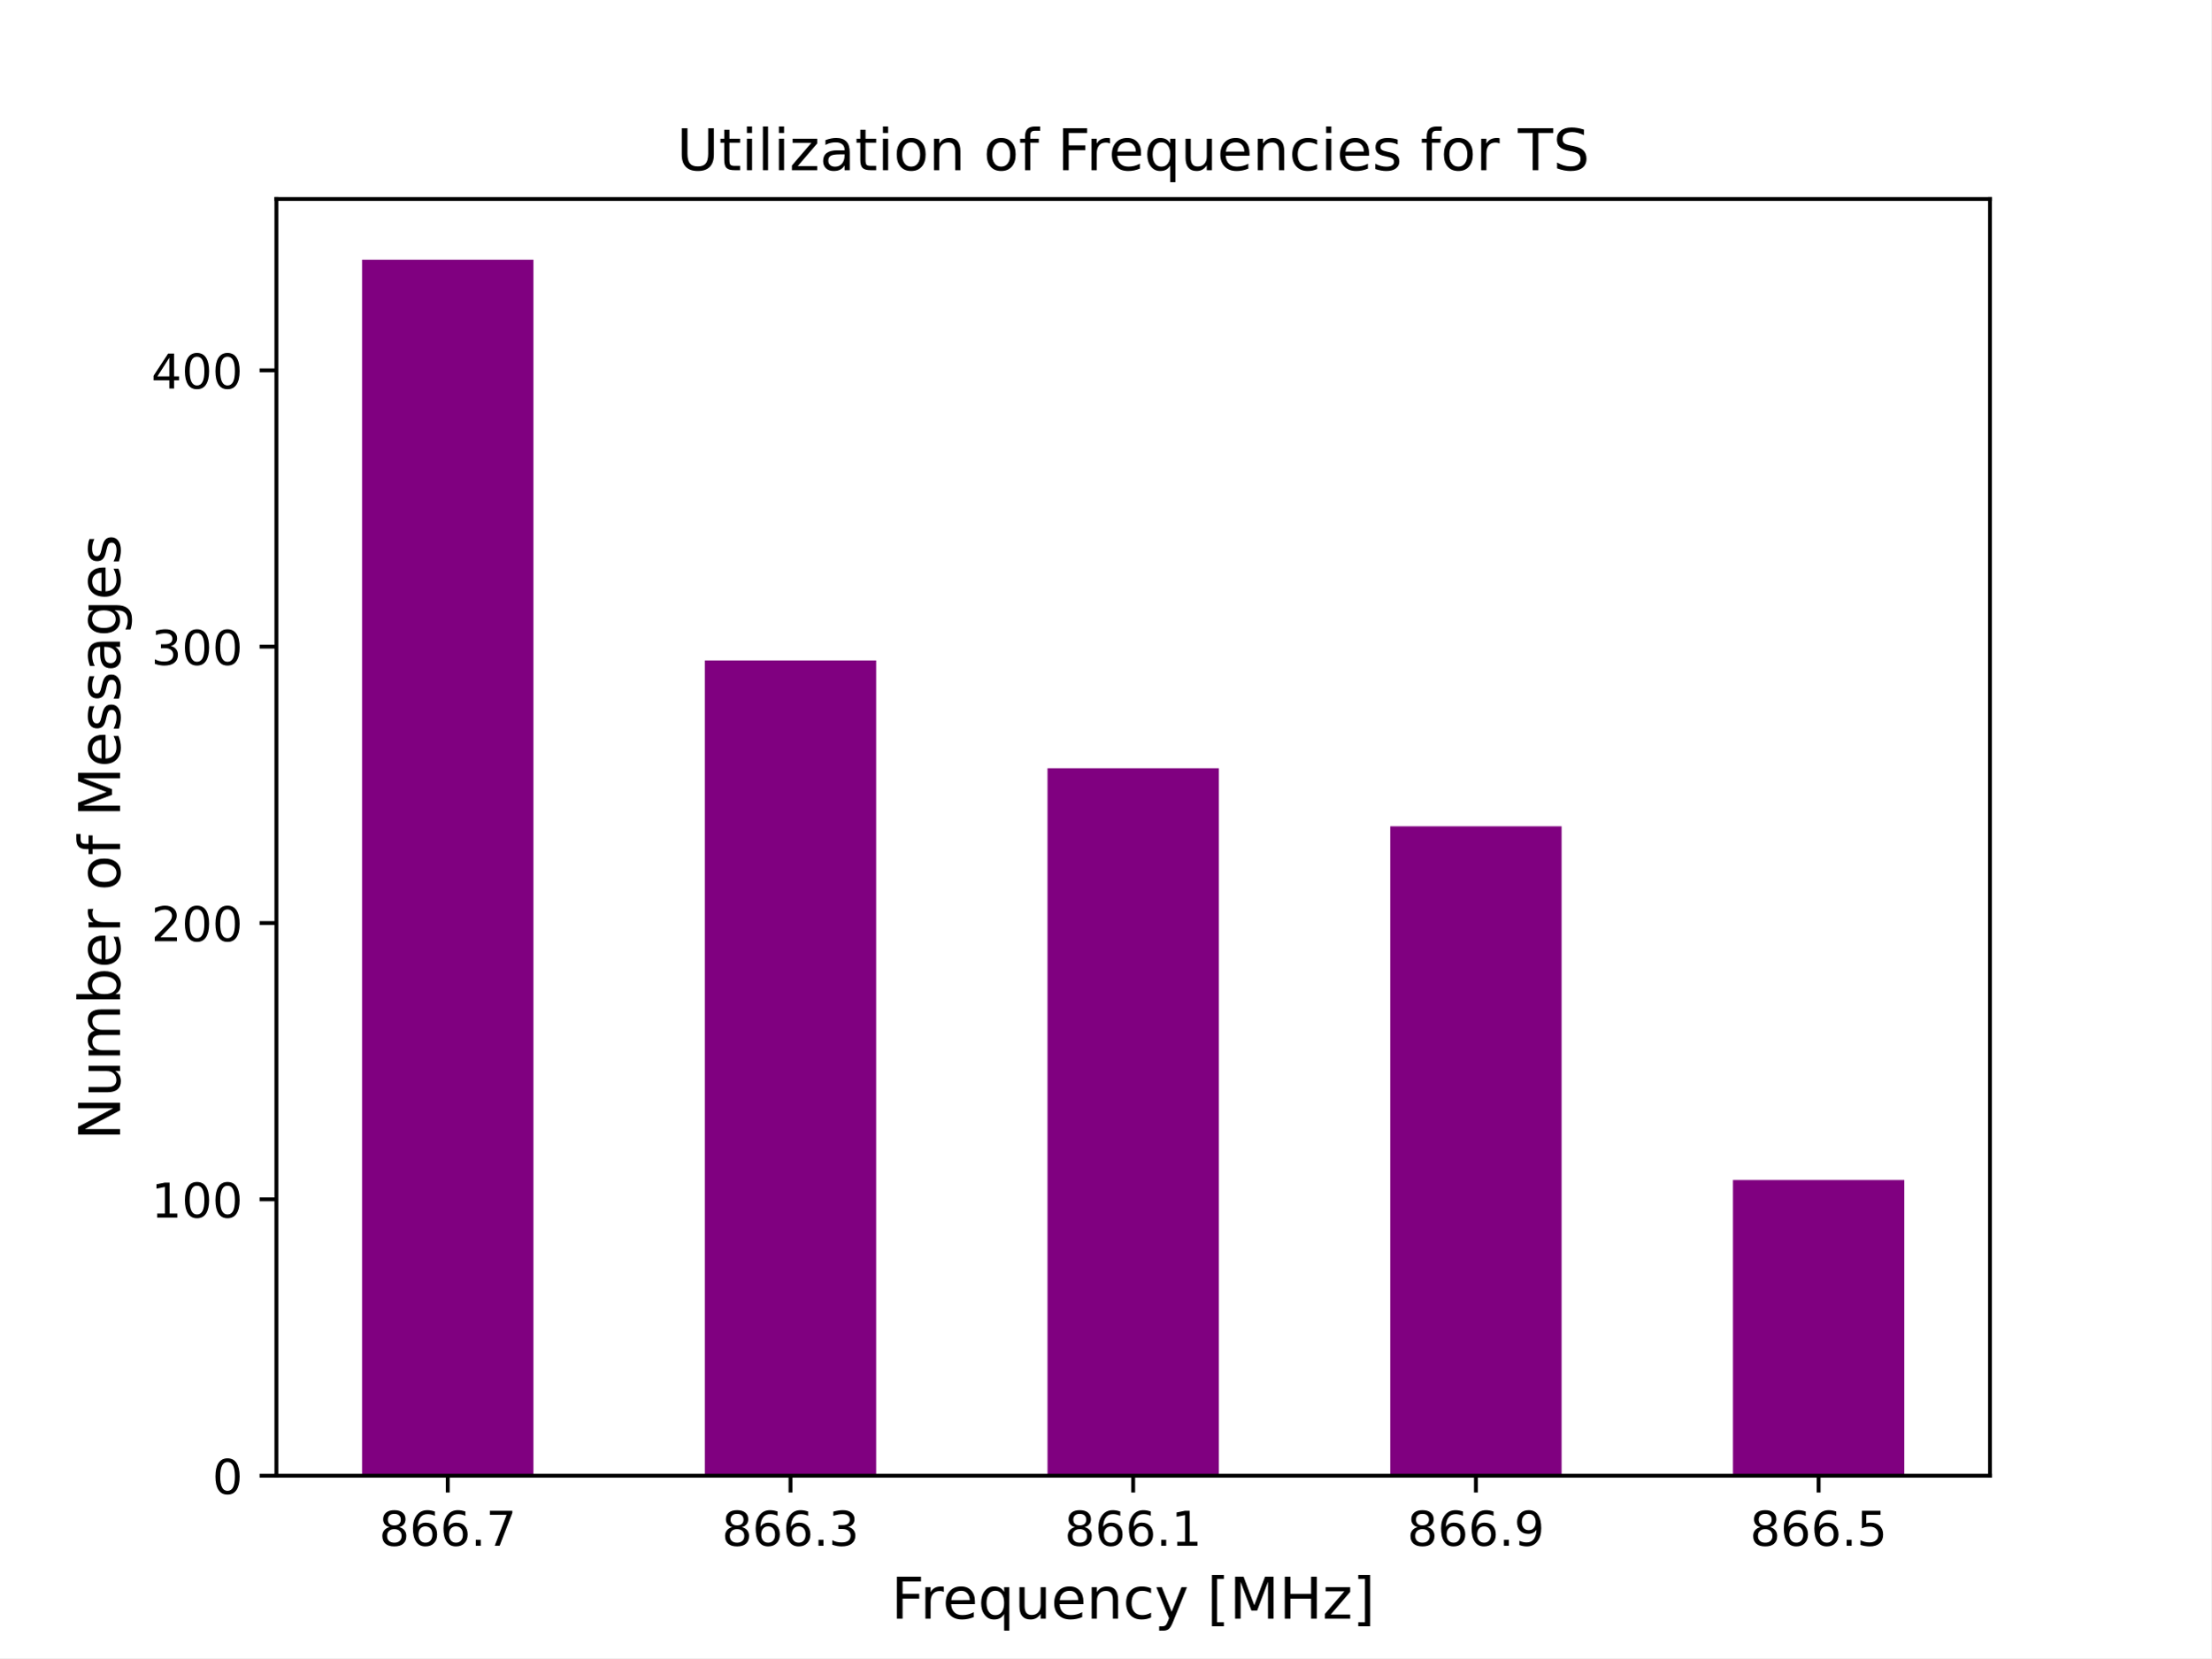
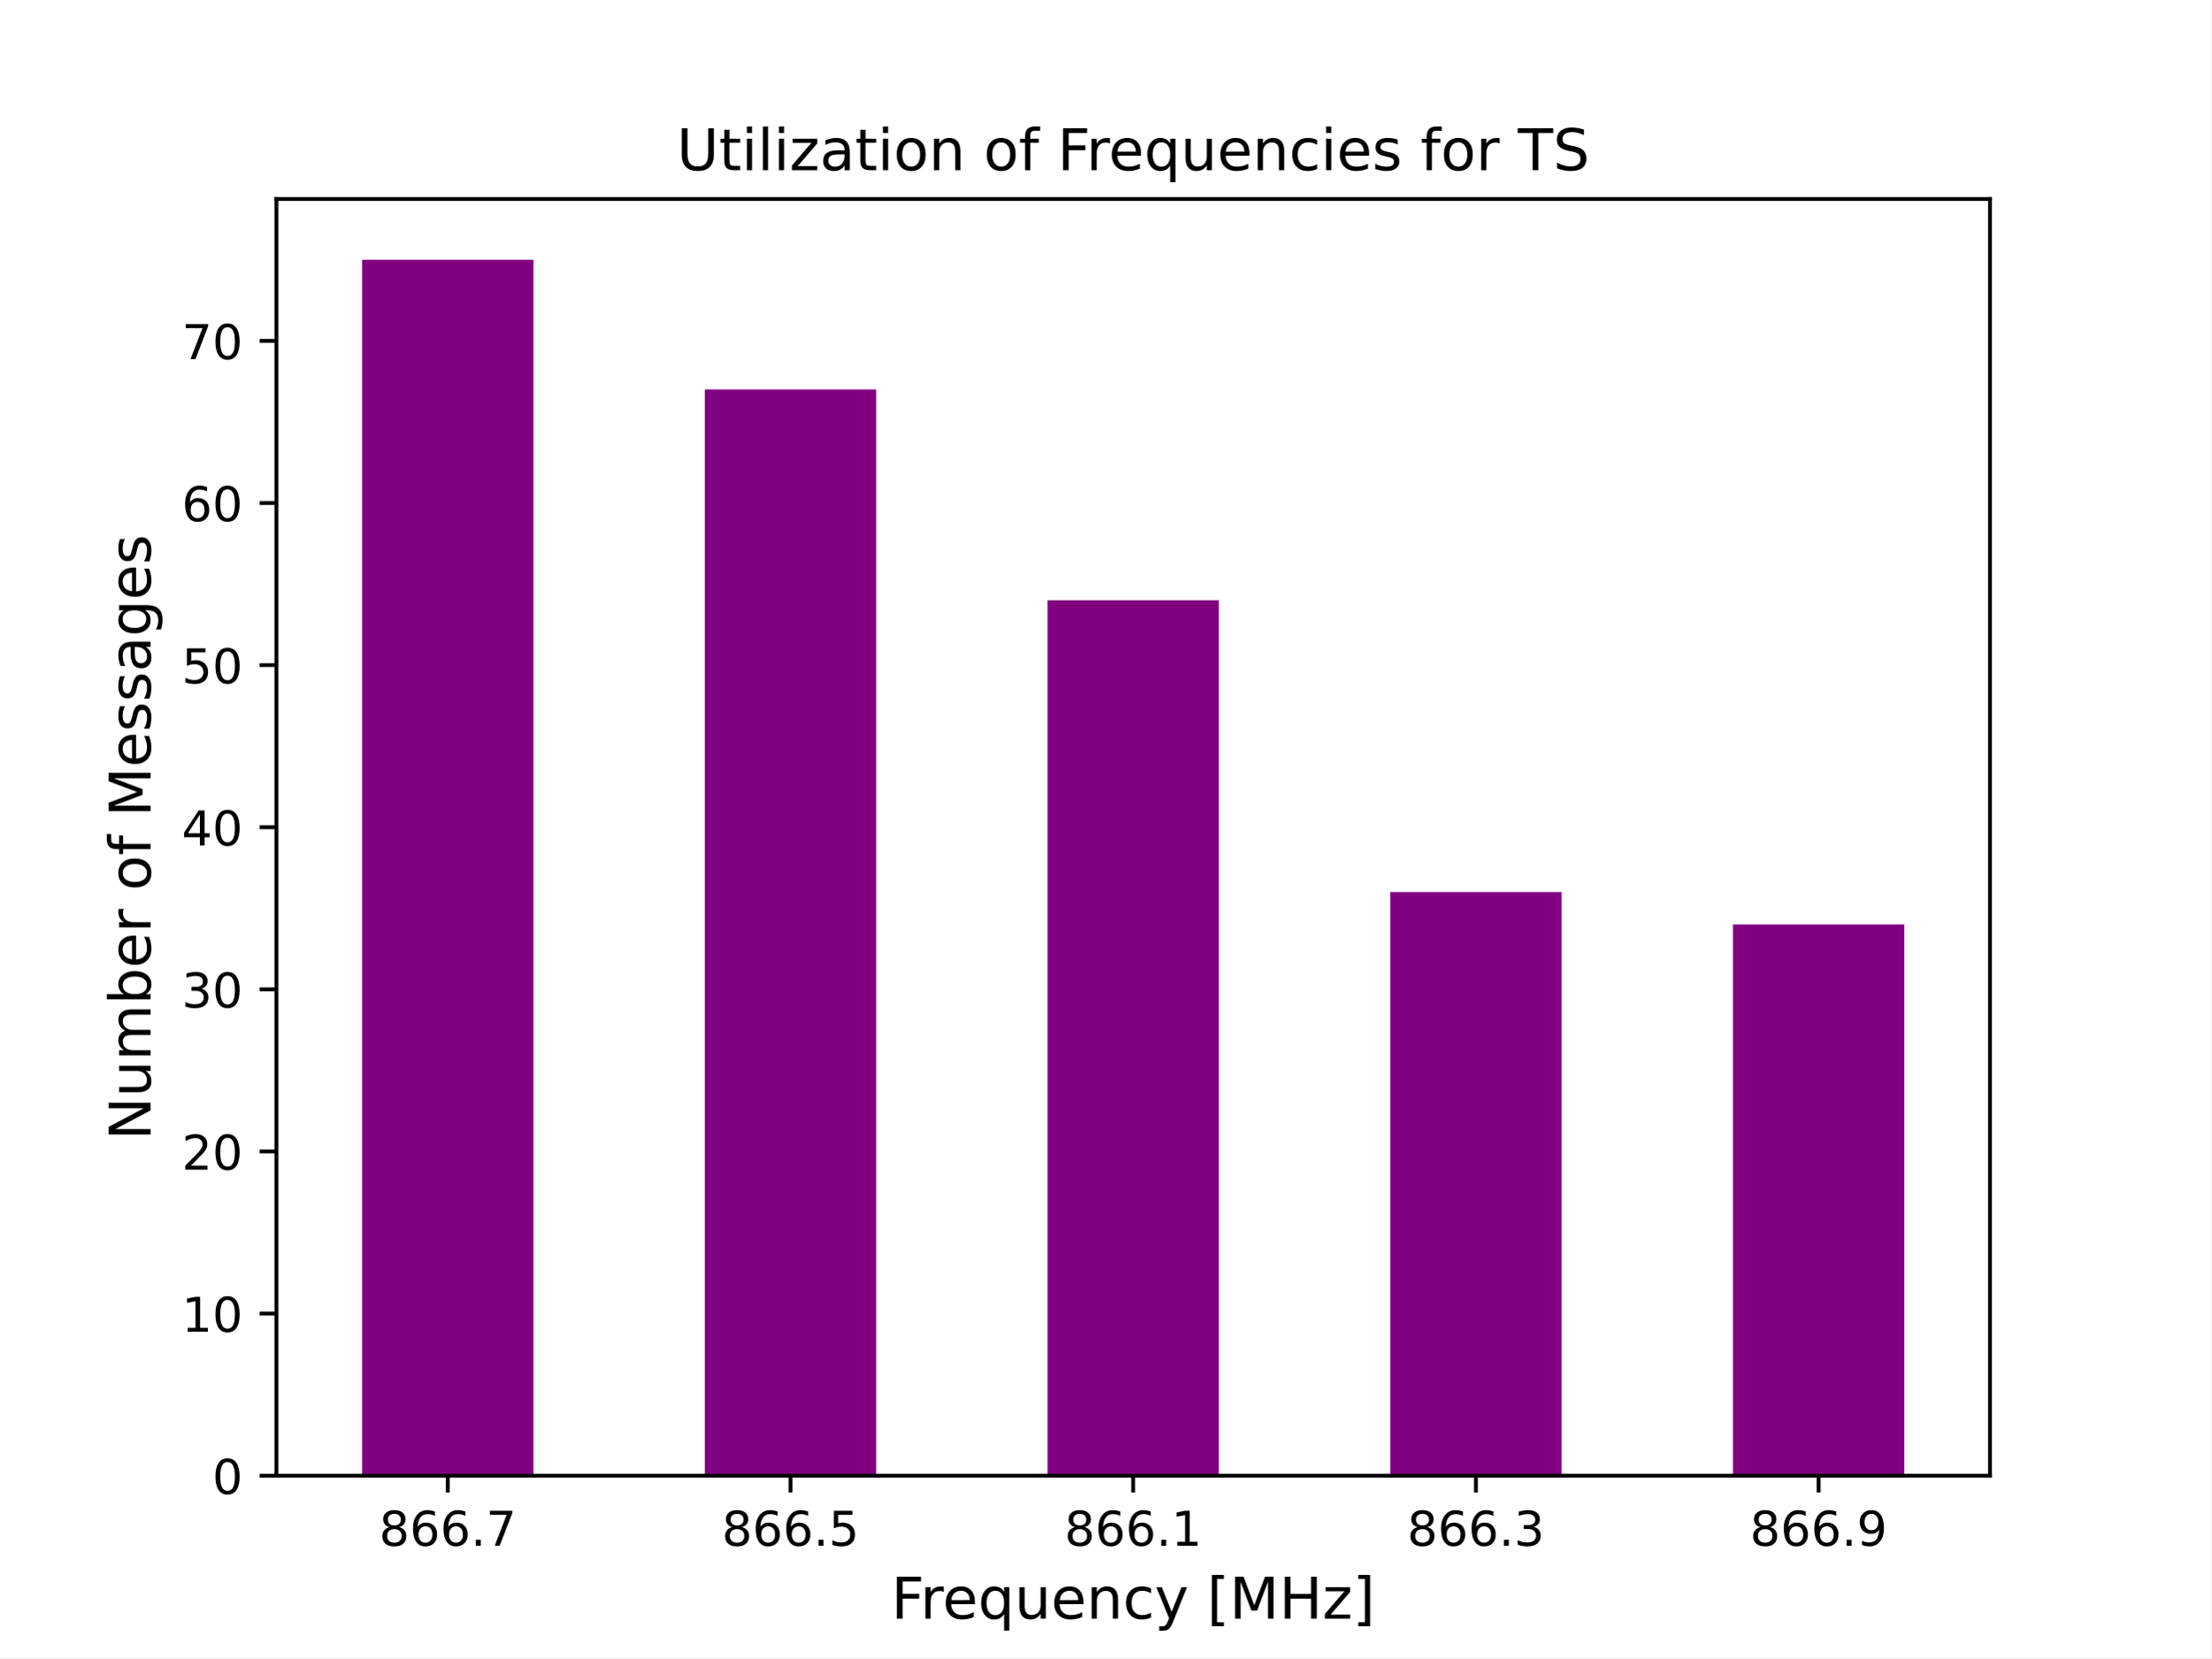
<svg xmlns="http://www.w3.org/2000/svg" xmlns:xlink="http://www.w3.org/1999/xlink" width="460.8pt" height="345.6pt" viewBox="0 0 460.8 345.6" version="1.1">
  <defs>
    <style type="text/css">*{stroke-linejoin: round; stroke-linecap: butt}</style>
  </defs>
  <g id="figure_1">
    <g id="patch_1">
      <path d="M 0 345.6  L 460.8 345.6  L 460.8 0  L 0 0  z " style="fill: #ffffff" />
    </g>
    <g id="axes_1">
      <g id="patch_2">
        <path d="M 57.6 307.584  L 414.72 307.584  L 414.72 41.472  L 57.6 41.472  z " style="fill: #ffffff" />
      </g>
      <g id="patch_3">
-         <path d="M 75.456 307.584  L 111.168 307.584  L 111.168 54.144  L 75.456 54.144  z " clip-path="url(#p84934d73c8)" style="fill: #800080" />
+         <path d="M 75.456 307.584  L 111.168 307.584  L 111.168 54.144  L 75.456 54.144  z " clip-path="url(#p4cea1a4404)" style="fill: #800080" />
      </g>
      <g id="patch_4">
-         <path d="M 146.88 307.584  L 182.592 307.584  L 182.592 137.664  L 146.88 137.664  z " clip-path="url(#p84934d73c8)" style="fill: #800080" />
+         <path d="M 146.88 307.584  L 182.592 307.584  L 182.592 81.178  L 146.88 81.178  z " clip-path="url(#p4cea1a4404)" style="fill: #800080" />
      </g>
      <g id="patch_5">
-         <path d="M 218.304 307.584  L 254.016 307.584  L 254.016 160.128  L 218.304 160.128  z " clip-path="url(#p84934d73c8)" style="fill: #800080" />
+         <path d="M 218.304 307.584  L 254.016 307.584  L 254.016 125.107  L 218.304 125.107  z " clip-path="url(#p4cea1a4404)" style="fill: #800080" />
      </g>
      <g id="patch_6">
-         <path d="M 289.728 307.584  L 325.44 307.584  L 325.44 172.224  L 289.728 172.224  z " clip-path="url(#p84934d73c8)" style="fill: #800080" />
+         <path d="M 289.728 307.584  L 325.44 307.584  L 325.44 185.933  L 289.728 185.933  z " clip-path="url(#p4cea1a4404)" style="fill: #800080" />
      </g>
      <g id="patch_7">
-         <path d="M 361.152 307.584  L 396.864 307.584  L 396.864 245.952  L 361.152 245.952  z " clip-path="url(#p84934d73c8)" style="fill: #800080" />
+         <path d="M 361.152 307.584  L 396.864 307.584  L 396.864 192.691  L 361.152 192.691  z " clip-path="url(#p4cea1a4404)" style="fill: #800080" />
      </g>
      <g id="matplotlib.axis_1">
        <g id="xtick_1">
          <g id="line2d_1">
            <defs>
-               <path id="mdbc3fd27de" d="M 0 0  L 0 3.5  " style="stroke: #000000; stroke-width: 0.8" />
+               <path id="mc71389f792" d="M 0 0  L 0 3.5  " style="stroke: #000000; stroke-width: 0.8" />
            </defs>
            <g>
-               <use xlink:href="#mdbc3fd27de" x="93.312" y="307.584" style="stroke: #000000; stroke-width: 0.8" />
+               <use xlink:href="#mc71389f792" x="93.312" y="307.584" style="stroke: #000000; stroke-width: 0.8" />
            </g>
          </g>
          <g id="text_1">
            <g transform="translate(78.99794 322.1824) scale(0.1 -0.1)">
              <defs>
                <path id="DejaVuSans-38" d="M 2034 2216  Q 1584 2216 1326 1975  Q 1069 1734 1069 1313  Q 1069 891 1326 650  Q 1584 409 2034 409  Q 2484 409 2743 651  Q 3003 894 3003 1313  Q 3003 1734 2745 1975  Q 2488 2216 2034 2216  z M 1403 2484  Q 997 2584 770 2862  Q 544 3141 544 3541  Q 544 4100 942 4425  Q 1341 4750 2034 4750  Q 2731 4750 3128 4425  Q 3525 4100 3525 3541  Q 3525 3141 3298 2862  Q 3072 2584 2669 2484  Q 3125 2378 3379 2068  Q 3634 1759 3634 1313  Q 3634 634 3220 271  Q 2806 -91 2034 -91  Q 1263 -91 848 271  Q 434 634 434 1313  Q 434 1759 690 2068  Q 947 2378 1403 2484  z M 1172 3481  Q 1172 3119 1398 2916  Q 1625 2713 2034 2713  Q 2441 2713 2670 2916  Q 2900 3119 2900 3481  Q 2900 3844 2670 4047  Q 2441 4250 2034 4250  Q 1625 4250 1398 4047  Q 1172 3844 1172 3481  z " transform="scale(0.015625)" />
                <path id="DejaVuSans-36" d="M 2113 2584  Q 1688 2584 1439 2293  Q 1191 2003 1191 1497  Q 1191 994 1439 701  Q 1688 409 2113 409  Q 2538 409 2786 701  Q 3034 994 3034 1497  Q 3034 2003 2786 2293  Q 2538 2584 2113 2584  z M 3366 4563  L 3366 3988  Q 3128 4100 2886 4159  Q 2644 4219 2406 4219  Q 1781 4219 1451 3797  Q 1122 3375 1075 2522  Q 1259 2794 1537 2939  Q 1816 3084 2150 3084  Q 2853 3084 3261 2657  Q 3669 2231 3669 1497  Q 3669 778 3244 343  Q 2819 -91 2113 -91  Q 1303 -91 875 529  Q 447 1150 447 2328  Q 447 3434 972 4092  Q 1497 4750 2381 4750  Q 2619 4750 2861 4703  Q 3103 4656 3366 4563  z " transform="scale(0.015625)" />
                <path id="DejaVuSans-2e" d="M 684 794  L 1344 794  L 1344 0  L 684 0  L 684 794  z " transform="scale(0.015625)" />
                <path id="DejaVuSans-37" d="M 525 4666  L 3525 4666  L 3525 4397  L 1831 0  L 1172 0  L 2766 4134  L 525 4134  L 525 4666  z " transform="scale(0.015625)" />
              </defs>
              <use xlink:href="#DejaVuSans-38" />
              <use xlink:href="#DejaVuSans-36" x="63.623" />
              <use xlink:href="#DejaVuSans-36" x="127.246" />
              <use xlink:href="#DejaVuSans-2e" x="190.869" />
              <use xlink:href="#DejaVuSans-37" x="222.656" />
            </g>
          </g>
        </g>
        <g id="xtick_2">
          <g id="line2d_2">
            <g>
-               <use xlink:href="#mdbc3fd27de" x="164.736" y="307.584" style="stroke: #000000; stroke-width: 0.8" />
+               <use xlink:href="#mc71389f792" x="164.736" y="307.584" style="stroke: #000000; stroke-width: 0.8" />
            </g>
          </g>
          <g id="text_2">
            <g transform="translate(150.4219 322.1824) scale(0.1 -0.1)">
              <defs>
-                 <path id="DejaVuSans-33" d="M 2597 2516  Q 3050 2419 3304 2112  Q 3559 1806 3559 1356  Q 3559 666 3084 287  Q 2609 -91 1734 -91  Q 1441 -91 1130 -33  Q 819 25 488 141  L 488 750  Q 750 597 1062 519  Q 1375 441 1716 441  Q 2309 441 2620 675  Q 2931 909 2931 1356  Q 2931 1769 2642 2001  Q 2353 2234 1838 2234  L 1294 2234  L 1294 2753  L 1863 2753  Q 2328 2753 2575 2939  Q 2822 3125 2822 3475  Q 2822 3834 2567 4026  Q 2313 4219 1838 4219  Q 1578 4219 1281 4162  Q 984 4106 628 3988  L 628 4550  Q 988 4650 1302 4700  Q 1616 4750 1894 4750  Q 2613 4750 3031 4423  Q 3450 4097 3450 3541  Q 3450 3153 3228 2886  Q 3006 2619 2597 2516  z " transform="scale(0.015625)" />
-               </defs>
-               <use xlink:href="#DejaVuSans-38" />
-               <use xlink:href="#DejaVuSans-36" x="63.623" />
-               <use xlink:href="#DejaVuSans-36" x="127.246" />
-               <use xlink:href="#DejaVuSans-2e" x="190.869" />
-               <use xlink:href="#DejaVuSans-33" x="222.656" />
+                 <path id="DejaVuSans-35" d="M 691 4666  L 3169 4666  L 3169 4134  L 1269 4134  L 1269 2991  Q 1406 3038 1543 3061  Q 1681 3084 1819 3084  Q 2600 3084 3056 2656  Q 3513 2228 3513 1497  Q 3513 744 3044 326  Q 2575 -91 1722 -91  Q 1428 -91 1123 -41  Q 819 9 494 109  L 494 744  Q 775 591 1075 516  Q 1375 441 1709 441  Q 2250 441 2565 725  Q 2881 1009 2881 1497  Q 2881 1984 2565 2268  Q 2250 2553 1709 2553  Q 1456 2553 1204 2497  Q 953 2441 691 2322  L 691 4666  z " transform="scale(0.015625)" />
+               </defs>
+               <use xlink:href="#DejaVuSans-38" />
+               <use xlink:href="#DejaVuSans-36" x="63.623" />
+               <use xlink:href="#DejaVuSans-36" x="127.246" />
+               <use xlink:href="#DejaVuSans-2e" x="190.869" />
+               <use xlink:href="#DejaVuSans-35" x="222.656" />
            </g>
          </g>
        </g>
        <g id="xtick_3">
          <g id="line2d_3">
            <g>
-               <use xlink:href="#mdbc3fd27de" x="236.16" y="307.584" style="stroke: #000000; stroke-width: 0.8" />
+               <use xlink:href="#mc71389f792" x="236.16" y="307.584" style="stroke: #000000; stroke-width: 0.8" />
            </g>
          </g>
          <g id="text_3">
            <g transform="translate(221.8459 322.1824) scale(0.1 -0.1)">
              <defs>
                <path id="DejaVuSans-31" d="M 794 531  L 1825 531  L 1825 4091  L 703 3866  L 703 4441  L 1819 4666  L 2450 4666  L 2450 531  L 3481 531  L 3481 0  L 794 0  L 794 531  z " transform="scale(0.015625)" />
              </defs>
              <use xlink:href="#DejaVuSans-38" />
              <use xlink:href="#DejaVuSans-36" x="63.623" />
              <use xlink:href="#DejaVuSans-36" x="127.246" />
              <use xlink:href="#DejaVuSans-2e" x="190.869" />
              <use xlink:href="#DejaVuSans-31" x="222.656" />
            </g>
          </g>
        </g>
        <g id="xtick_4">
          <g id="line2d_4">
            <g>
-               <use xlink:href="#mdbc3fd27de" x="307.584" y="307.584" style="stroke: #000000; stroke-width: 0.8" />
+               <use xlink:href="#mc71389f792" x="307.584" y="307.584" style="stroke: #000000; stroke-width: 0.8" />
            </g>
          </g>
          <g id="text_4">
            <g transform="translate(293.2699 322.1824) scale(0.1 -0.1)">
              <defs>
-                 <path id="DejaVuSans-39" d="M 703 97  L 703 672  Q 941 559 1184 500  Q 1428 441 1663 441  Q 2288 441 2617 861  Q 2947 1281 2994 2138  Q 2813 1869 2534 1725  Q 2256 1581 1919 1581  Q 1219 1581 811 2004  Q 403 2428 403 3163  Q 403 3881 828 4315  Q 1253 4750 1959 4750  Q 2769 4750 3195 4129  Q 3622 3509 3622 2328  Q 3622 1225 3098 567  Q 2575 -91 1691 -91  Q 1453 -91 1209 -44  Q 966 3 703 97  z M 1959 2075  Q 2384 2075 2632 2365  Q 2881 2656 2881 3163  Q 2881 3666 2632 3958  Q 2384 4250 1959 4250  Q 1534 4250 1286 3958  Q 1038 3666 1038 3163  Q 1038 2656 1286 2365  Q 1534 2075 1959 2075  z " transform="scale(0.015625)" />
-               </defs>
-               <use xlink:href="#DejaVuSans-38" />
-               <use xlink:href="#DejaVuSans-36" x="63.623" />
-               <use xlink:href="#DejaVuSans-36" x="127.246" />
-               <use xlink:href="#DejaVuSans-2e" x="190.869" />
-               <use xlink:href="#DejaVuSans-39" x="222.656" />
+                 <path id="DejaVuSans-33" d="M 2597 2516  Q 3050 2419 3304 2112  Q 3559 1806 3559 1356  Q 3559 666 3084 287  Q 2609 -91 1734 -91  Q 1441 -91 1130 -33  Q 819 25 488 141  L 488 750  Q 750 597 1062 519  Q 1375 441 1716 441  Q 2309 441 2620 675  Q 2931 909 2931 1356  Q 2931 1769 2642 2001  Q 2353 2234 1838 2234  L 1294 2234  L 1294 2753  L 1863 2753  Q 2328 2753 2575 2939  Q 2822 3125 2822 3475  Q 2822 3834 2567 4026  Q 2313 4219 1838 4219  Q 1578 4219 1281 4162  Q 984 4106 628 3988  L 628 4550  Q 988 4650 1302 4700  Q 1616 4750 1894 4750  Q 2613 4750 3031 4423  Q 3450 4097 3450 3541  Q 3450 3153 3228 2886  Q 3006 2619 2597 2516  z " transform="scale(0.015625)" />
+               </defs>
+               <use xlink:href="#DejaVuSans-38" />
+               <use xlink:href="#DejaVuSans-36" x="63.623" />
+               <use xlink:href="#DejaVuSans-36" x="127.246" />
+               <use xlink:href="#DejaVuSans-2e" x="190.869" />
+               <use xlink:href="#DejaVuSans-33" x="222.656" />
            </g>
          </g>
        </g>
        <g id="xtick_5">
          <g id="line2d_5">
            <g>
-               <use xlink:href="#mdbc3fd27de" x="379.008" y="307.584" style="stroke: #000000; stroke-width: 0.8" />
+               <use xlink:href="#mc71389f792" x="379.008" y="307.584" style="stroke: #000000; stroke-width: 0.8" />
            </g>
          </g>
          <g id="text_5">
            <g transform="translate(364.6939 322.1824) scale(0.1 -0.1)">
              <defs>
-                 <path id="DejaVuSans-35" d="M 691 4666  L 3169 4666  L 3169 4134  L 1269 4134  L 1269 2991  Q 1406 3038 1543 3061  Q 1681 3084 1819 3084  Q 2600 3084 3056 2656  Q 3513 2228 3513 1497  Q 3513 744 3044 326  Q 2575 -91 1722 -91  Q 1428 -91 1123 -41  Q 819 9 494 109  L 494 744  Q 775 591 1075 516  Q 1375 441 1709 441  Q 2250 441 2565 725  Q 2881 1009 2881 1497  Q 2881 1984 2565 2268  Q 2250 2553 1709 2553  Q 1456 2553 1204 2497  Q 953 2441 691 2322  L 691 4666  z " transform="scale(0.015625)" />
-               </defs>
-               <use xlink:href="#DejaVuSans-38" />
-               <use xlink:href="#DejaVuSans-36" x="63.623" />
-               <use xlink:href="#DejaVuSans-36" x="127.246" />
-               <use xlink:href="#DejaVuSans-2e" x="190.869" />
-               <use xlink:href="#DejaVuSans-35" x="222.656" />
+                 <path id="DejaVuSans-39" d="M 703 97  L 703 672  Q 941 559 1184 500  Q 1428 441 1663 441  Q 2288 441 2617 861  Q 2947 1281 2994 2138  Q 2813 1869 2534 1725  Q 2256 1581 1919 1581  Q 1219 1581 811 2004  Q 403 2428 403 3163  Q 403 3881 828 4315  Q 1253 4750 1959 4750  Q 2769 4750 3195 4129  Q 3622 3509 3622 2328  Q 3622 1225 3098 567  Q 2575 -91 1691 -91  Q 1453 -91 1209 -44  Q 966 3 703 97  z M 1959 2075  Q 2384 2075 2632 2365  Q 2881 2656 2881 3163  Q 2881 3666 2632 3958  Q 2384 4250 1959 4250  Q 1534 4250 1286 3958  Q 1038 3666 1038 3163  Q 1038 2656 1286 2365  Q 1534 2075 1959 2075  z " transform="scale(0.015625)" />
+               </defs>
+               <use xlink:href="#DejaVuSans-38" />
+               <use xlink:href="#DejaVuSans-36" x="63.623" />
+               <use xlink:href="#DejaVuSans-36" x="127.246" />
+               <use xlink:href="#DejaVuSans-2e" x="190.869" />
+               <use xlink:href="#DejaVuSans-39" x="222.656" />
            </g>
          </g>
        </g>
        <g id="text_6">
          <g transform="translate(185.7375 337.3802) scale(0.12 -0.12)">
            <defs>
              <path id="DejaVuSans-46" d="M 628 4666  L 3309 4666  L 3309 4134  L 1259 4134  L 1259 2759  L 3109 2759  L 3109 2228  L 1259 2228  L 1259 0  L 628 0  L 628 4666  z " transform="scale(0.015625)" />
              <path id="DejaVuSans-72" d="M 2631 2963  Q 2534 3019 2420 3045  Q 2306 3072 2169 3072  Q 1681 3072 1420 2755  Q 1159 2438 1159 1844  L 1159 0  L 581 0  L 581 3500  L 1159 3500  L 1159 2956  Q 1341 3275 1631 3429  Q 1922 3584 2338 3584  Q 2397 3584 2469 3576  Q 2541 3569 2628 3553  L 2631 2963  z " transform="scale(0.015625)" />
              <path id="DejaVuSans-65" d="M 3597 1894  L 3597 1613  L 953 1613  Q 991 1019 1311 708  Q 1631 397 2203 397  Q 2534 397 2845 478  Q 3156 559 3463 722  L 3463 178  Q 3153 47 2828 -22  Q 2503 -91 2169 -91  Q 1331 -91 842 396  Q 353 884 353 1716  Q 353 2575 817 3079  Q 1281 3584 2069 3584  Q 2775 3584 3186 3129  Q 3597 2675 3597 1894  z M 3022 2063  Q 3016 2534 2758 2815  Q 2500 3097 2075 3097  Q 1594 3097 1305 2825  Q 1016 2553 972 2059  L 3022 2063  z " transform="scale(0.015625)" />
              <path id="DejaVuSans-71" d="M 947 1747  Q 947 1113 1208 752  Q 1469 391 1925 391  Q 2381 391 2643 752  Q 2906 1113 2906 1747  Q 2906 2381 2643 2742  Q 2381 3103 1925 3103  Q 1469 3103 1208 2742  Q 947 2381 947 1747  z M 2906 525  Q 2725 213 2448 61  Q 2172 -91 1784 -91  Q 1150 -91 751 415  Q 353 922 353 1747  Q 353 2572 751 3078  Q 1150 3584 1784 3584  Q 2172 3584 2448 3432  Q 2725 3281 2906 2969  L 2906 3500  L 3481 3500  L 3481 -1331  L 2906 -1331  L 2906 525  z " transform="scale(0.015625)" />
              <path id="DejaVuSans-75" d="M 544 1381  L 544 3500  L 1119 3500  L 1119 1403  Q 1119 906 1312 657  Q 1506 409 1894 409  Q 2359 409 2629 706  Q 2900 1003 2900 1516  L 2900 3500  L 3475 3500  L 3475 0  L 2900 0  L 2900 538  Q 2691 219 2414 64  Q 2138 -91 1772 -91  Q 1169 -91 856 284  Q 544 659 544 1381  z M 1991 3584  L 1991 3584  z " transform="scale(0.015625)" />
              <path id="DejaVuSans-6e" d="M 3513 2113  L 3513 0  L 2938 0  L 2938 2094  Q 2938 2591 2744 2837  Q 2550 3084 2163 3084  Q 1697 3084 1428 2787  Q 1159 2491 1159 1978  L 1159 0  L 581 0  L 581 3500  L 1159 3500  L 1159 2956  Q 1366 3272 1645 3428  Q 1925 3584 2291 3584  Q 2894 3584 3203 3211  Q 3513 2838 3513 2113  z " transform="scale(0.015625)" />
              <path id="DejaVuSans-63" d="M 3122 3366  L 3122 2828  Q 2878 2963 2633 3030  Q 2388 3097 2138 3097  Q 1578 3097 1268 2742  Q 959 2388 959 1747  Q 959 1106 1268 751  Q 1578 397 2138 397  Q 2388 397 2633 464  Q 2878 531 3122 666  L 3122 134  Q 2881 22 2623 -34  Q 2366 -91 2075 -91  Q 1284 -91 818 406  Q 353 903 353 1747  Q 353 2603 823 3093  Q 1294 3584 2113 3584  Q 2378 3584 2631 3529  Q 2884 3475 3122 3366  z " transform="scale(0.015625)" />
              <path id="DejaVuSans-79" d="M 2059 -325  Q 1816 -950 1584 -1140  Q 1353 -1331 966 -1331  L 506 -1331  L 506 -850  L 844 -850  Q 1081 -850 1212 -737  Q 1344 -625 1503 -206  L 1606 56  L 191 3500  L 800 3500  L 1894 763  L 2988 3500  L 3597 3500  L 2059 -325  z " transform="scale(0.015625)" />
              <path id="DejaVuSans-20" transform="scale(0.015625)" />
              <path id="DejaVuSans-5b" d="M 550 4863  L 1875 4863  L 1875 4416  L 1125 4416  L 1125 -397  L 1875 -397  L 1875 -844  L 550 -844  L 550 4863  z " transform="scale(0.015625)" />
              <path id="DejaVuSans-4d" d="M 628 4666  L 1569 4666  L 2759 1491  L 3956 4666  L 4897 4666  L 4897 0  L 4281 0  L 4281 4097  L 3078 897  L 2444 897  L 1241 4097  L 1241 0  L 628 0  L 628 4666  z " transform="scale(0.015625)" />
              <path id="DejaVuSans-48" d="M 628 4666  L 1259 4666  L 1259 2753  L 3553 2753  L 3553 4666  L 4184 4666  L 4184 0  L 3553 0  L 3553 2222  L 1259 2222  L 1259 0  L 628 0  L 628 4666  z " transform="scale(0.015625)" />
              <path id="DejaVuSans-7a" d="M 353 3500  L 3084 3500  L 3084 2975  L 922 459  L 3084 459  L 3084 0  L 275 0  L 275 525  L 2438 3041  L 353 3041  L 353 3500  z " transform="scale(0.015625)" />
              <path id="DejaVuSans-5d" d="M 1947 4863  L 1947 -844  L 622 -844  L 622 -397  L 1369 -397  L 1369 4416  L 622 4416  L 622 4863  L 1947 4863  z " transform="scale(0.015625)" />
            </defs>
            <use xlink:href="#DejaVuSans-46" />
            <use xlink:href="#DejaVuSans-72" x="50.27" />
            <use xlink:href="#DejaVuSans-65" x="89.133" />
            <use xlink:href="#DejaVuSans-71" x="150.656" />
            <use xlink:href="#DejaVuSans-75" x="214.133" />
            <use xlink:href="#DejaVuSans-65" x="277.512" />
            <use xlink:href="#DejaVuSans-6e" x="339.035" />
            <use xlink:href="#DejaVuSans-63" x="402.414" />
            <use xlink:href="#DejaVuSans-79" x="457.395" />
            <use xlink:href="#DejaVuSans-20" x="516.574" />
            <use xlink:href="#DejaVuSans-5b" x="548.361" />
            <use xlink:href="#DejaVuSans-4d" x="587.375" />
            <use xlink:href="#DejaVuSans-48" x="673.654" />
            <use xlink:href="#DejaVuSans-7a" x="748.85" />
            <use xlink:href="#DejaVuSans-5d" x="801.34" />
          </g>
        </g>
      </g>
      <g id="matplotlib.axis_2">
        <g id="ytick_1">
          <g id="line2d_6">
            <defs>
-               <path id="m9741977e11" d="M 0 0  L -3.5 0  " style="stroke: #000000; stroke-width: 0.8" />
+               <path id="m81f843949b" d="M 0 0  L -3.5 0  " style="stroke: #000000; stroke-width: 0.8" />
            </defs>
            <g>
-               <use xlink:href="#m9741977e11" x="57.6" y="307.584" style="stroke: #000000; stroke-width: 0.8" />
+               <use xlink:href="#m81f843949b" x="57.6" y="307.584" style="stroke: #000000; stroke-width: 0.8" />
            </g>
          </g>
          <g id="text_7">
            <g transform="translate(44.2375 311.3832) scale(0.1 -0.1)">
              <defs>
                <path id="DejaVuSans-30" d="M 2034 4250  Q 1547 4250 1301 3770  Q 1056 3291 1056 2328  Q 1056 1369 1301 889  Q 1547 409 2034 409  Q 2525 409 2770 889  Q 3016 1369 3016 2328  Q 3016 3291 2770 3770  Q 2525 4250 2034 4250  z M 2034 4750  Q 2819 4750 3233 4129  Q 3647 3509 3647 2328  Q 3647 1150 3233 529  Q 2819 -91 2034 -91  Q 1250 -91 836 529  Q 422 1150 422 2328  Q 422 3509 836 4129  Q 1250 4750 2034 4750  z " transform="scale(0.015625)" />
              </defs>
              <use xlink:href="#DejaVuSans-30" />
            </g>
          </g>
        </g>
        <g id="ytick_2">
          <g id="line2d_7">
            <g>
-               <use xlink:href="#m9741977e11" x="57.6" y="249.984" style="stroke: #000000; stroke-width: 0.8" />
+               <use xlink:href="#m81f843949b" x="57.6" y="273.792" style="stroke: #000000; stroke-width: 0.8" />
            </g>
          </g>
          <g id="text_8">
-             <g transform="translate(31.5125 253.7832) scale(0.1 -0.1)">
+             <g transform="translate(37.875 277.5912) scale(0.1 -0.1)">
              <use xlink:href="#DejaVuSans-31" />
              <use xlink:href="#DejaVuSans-30" x="63.623" />
-               <use xlink:href="#DejaVuSans-30" x="127.246" />
            </g>
          </g>
        </g>
        <g id="ytick_3">
          <g id="line2d_8">
            <g>
-               <use xlink:href="#m9741977e11" x="57.6" y="192.384" style="stroke: #000000; stroke-width: 0.8" />
+               <use xlink:href="#m81f843949b" x="57.6" y="240" style="stroke: #000000; stroke-width: 0.8" />
            </g>
          </g>
          <g id="text_9">
-             <g transform="translate(31.5125 196.1832) scale(0.1 -0.1)">
+             <g transform="translate(37.875 243.7992) scale(0.1 -0.1)">
              <defs>
                <path id="DejaVuSans-32" d="M 1228 531  L 3431 531  L 3431 0  L 469 0  L 469 531  Q 828 903 1448 1529  Q 2069 2156 2228 2338  Q 2531 2678 2651 2914  Q 2772 3150 2772 3378  Q 2772 3750 2511 3984  Q 2250 4219 1831 4219  Q 1534 4219 1204 4116  Q 875 4013 500 3803  L 500 4441  Q 881 4594 1212 4672  Q 1544 4750 1819 4750  Q 2544 4750 2975 4387  Q 3406 4025 3406 3419  Q 3406 3131 3298 2873  Q 3191 2616 2906 2266  Q 2828 2175 2409 1742  Q 1991 1309 1228 531  z " transform="scale(0.015625)" />
              </defs>
              <use xlink:href="#DejaVuSans-32" />
              <use xlink:href="#DejaVuSans-30" x="63.623" />
-               <use xlink:href="#DejaVuSans-30" x="127.246" />
            </g>
          </g>
        </g>
        <g id="ytick_4">
          <g id="line2d_9">
            <g>
-               <use xlink:href="#m9741977e11" x="57.6" y="134.784" style="stroke: #000000; stroke-width: 0.8" />
+               <use xlink:href="#m81f843949b" x="57.6" y="206.208" style="stroke: #000000; stroke-width: 0.8" />
            </g>
          </g>
          <g id="text_10">
-             <g transform="translate(31.5125 138.5832) scale(0.1 -0.1)">
+             <g transform="translate(37.875 210.0072) scale(0.1 -0.1)">
              <use xlink:href="#DejaVuSans-33" />
              <use xlink:href="#DejaVuSans-30" x="63.623" />
-               <use xlink:href="#DejaVuSans-30" x="127.246" />
            </g>
          </g>
        </g>
        <g id="ytick_5">
          <g id="line2d_10">
            <g>
-               <use xlink:href="#m9741977e11" x="57.6" y="77.184" style="stroke: #000000; stroke-width: 0.8" />
+               <use xlink:href="#m81f843949b" x="57.6" y="172.416" style="stroke: #000000; stroke-width: 0.8" />
            </g>
          </g>
          <g id="text_11">
-             <g transform="translate(31.5125 80.98322) scale(0.1 -0.1)">
+             <g transform="translate(37.875 176.2152) scale(0.1 -0.1)">
              <defs>
                <path id="DejaVuSans-34" d="M 2419 4116  L 825 1625  L 2419 1625  L 2419 4116  z M 2253 4666  L 3047 4666  L 3047 1625  L 3713 1625  L 3713 1100  L 3047 1100  L 3047 0  L 2419 0  L 2419 1100  L 313 1100  L 313 1709  L 2253 4666  z " transform="scale(0.015625)" />
              </defs>
              <use xlink:href="#DejaVuSans-34" />
              <use xlink:href="#DejaVuSans-30" x="63.623" />
-               <use xlink:href="#DejaVuSans-30" x="127.246" />
-             </g>
-           </g>
-         </g>
-         <g id="text_12">
-           <g transform="translate(25.01687 237.6517) rotate(-90) scale(0.12 -0.12)">
+             </g>
+           </g>
+         </g>
+         <g id="ytick_6">
+           <g id="line2d_11">
+             <g>
+               <use xlink:href="#m81f843949b" x="57.6" y="138.624" style="stroke: #000000; stroke-width: 0.8" />
+             </g>
+           </g>
+           <g id="text_12">
+             <g transform="translate(37.875 142.4232) scale(0.1 -0.1)">
+               <use xlink:href="#DejaVuSans-35" />
+               <use xlink:href="#DejaVuSans-30" x="63.623" />
+             </g>
+           </g>
+         </g>
+         <g id="ytick_7">
+           <g id="line2d_12">
+             <g>
+               <use xlink:href="#m81f843949b" x="57.6" y="104.832" style="stroke: #000000; stroke-width: 0.8" />
+             </g>
+           </g>
+           <g id="text_13">
+             <g transform="translate(37.875 108.6312) scale(0.1 -0.1)">
+               <use xlink:href="#DejaVuSans-36" />
+               <use xlink:href="#DejaVuSans-30" x="63.623" />
+             </g>
+           </g>
+         </g>
+         <g id="ytick_8">
+           <g id="line2d_13">
+             <g>
+               <use xlink:href="#m81f843949b" x="57.6" y="71.04" style="stroke: #000000; stroke-width: 0.8" />
+             </g>
+           </g>
+           <g id="text_14">
+             <g transform="translate(37.875 74.83922) scale(0.1 -0.1)">
+               <use xlink:href="#DejaVuSans-37" />
+               <use xlink:href="#DejaVuSans-30" x="63.623" />
+             </g>
+           </g>
+         </g>
+         <g id="text_15">
+           <g transform="translate(31.37937 237.6517) rotate(-90) scale(0.12 -0.12)">
            <defs>
              <path id="DejaVuSans-4e" d="M 628 4666  L 1478 4666  L 3547 763  L 3547 4666  L 4159 4666  L 4159 0  L 3309 0  L 1241 3903  L 1241 0  L 628 0  L 628 4666  z " transform="scale(0.015625)" />
              <path id="DejaVuSans-6d" d="M 3328 2828  Q 3544 3216 3844 3400  Q 4144 3584 4550 3584  Q 5097 3584 5394 3201  Q 5691 2819 5691 2113  L 5691 0  L 5113 0  L 5113 2094  Q 5113 2597 4934 2840  Q 4756 3084 4391 3084  Q 3944 3084 3684 2787  Q 3425 2491 3425 1978  L 3425 0  L 2847 0  L 2847 2094  Q 2847 2600 2669 2842  Q 2491 3084 2119 3084  Q 1678 3084 1418 2786  Q 1159 2488 1159 1978  L 1159 0  L 581 0  L 581 3500  L 1159 3500  L 1159 2956  Q 1356 3278 1631 3431  Q 1906 3584 2284 3584  Q 2666 3584 2933 3390  Q 3200 3197 3328 2828  z " transform="scale(0.015625)" />
              <path id="DejaVuSans-62" d="M 3116 1747  Q 3116 2381 2855 2742  Q 2594 3103 2138 3103  Q 1681 3103 1420 2742  Q 1159 2381 1159 1747  Q 1159 1113 1420 752  Q 1681 391 2138 391  Q 2594 391 2855 752  Q 3116 1113 3116 1747  z M 1159 2969  Q 1341 3281 1617 3432  Q 1894 3584 2278 3584  Q 2916 3584 3314 3078  Q 3713 2572 3713 1747  Q 3713 922 3314 415  Q 2916 -91 2278 -91  Q 1894 -91 1617 61  Q 1341 213 1159 525  L 1159 0  L 581 0  L 581 4863  L 1159 4863  L 1159 2969  z " transform="scale(0.015625)" />
              <path id="DejaVuSans-6f" d="M 1959 3097  Q 1497 3097 1228 2736  Q 959 2375 959 1747  Q 959 1119 1226 758  Q 1494 397 1959 397  Q 2419 397 2687 759  Q 2956 1122 2956 1747  Q 2956 2369 2687 2733  Q 2419 3097 1959 3097  z M 1959 3584  Q 2709 3584 3137 3096  Q 3566 2609 3566 1747  Q 3566 888 3137 398  Q 2709 -91 1959 -91  Q 1206 -91 779 398  Q 353 888 353 1747  Q 353 2609 779 3096  Q 1206 3584 1959 3584  z " transform="scale(0.015625)" />
              <path id="DejaVuSans-66" d="M 2375 4863  L 2375 4384  L 1825 4384  Q 1516 4384 1395 4259  Q 1275 4134 1275 3809  L 1275 3500  L 2222 3500  L 2222 3053  L 1275 3053  L 1275 0  L 697 0  L 697 3053  L 147 3053  L 147 3500  L 697 3500  L 697 3744  Q 697 4328 969 4595  Q 1241 4863 1831 4863  L 2375 4863  z " transform="scale(0.015625)" />
              <path id="DejaVuSans-73" d="M 2834 3397  L 2834 2853  Q 2591 2978 2328 3040  Q 2066 3103 1784 3103  Q 1356 3103 1142 2972  Q 928 2841 928 2578  Q 928 2378 1081 2264  Q 1234 2150 1697 2047  L 1894 2003  Q 2506 1872 2764 1633  Q 3022 1394 3022 966  Q 3022 478 2636 193  Q 2250 -91 1575 -91  Q 1294 -91 989 -36  Q 684 19 347 128  L 347 722  Q 666 556 975 473  Q 1284 391 1588 391  Q 1994 391 2212 530  Q 2431 669 2431 922  Q 2431 1156 2273 1281  Q 2116 1406 1581 1522  L 1381 1569  Q 847 1681 609 1914  Q 372 2147 372 2553  Q 372 3047 722 3315  Q 1072 3584 1716 3584  Q 2034 3584 2315 3537  Q 2597 3491 2834 3397  z " transform="scale(0.015625)" />
              <path id="DejaVuSans-61" d="M 2194 1759  Q 1497 1759 1228 1600  Q 959 1441 959 1056  Q 959 750 1161 570  Q 1363 391 1709 391  Q 2188 391 2477 730  Q 2766 1069 2766 1631  L 2766 1759  L 2194 1759  z M 3341 1997  L 3341 0  L 2766 0  L 2766 531  Q 2569 213 2275 61  Q 1981 -91 1556 -91  Q 1019 -91 701 211  Q 384 513 384 1019  Q 384 1609 779 1909  Q 1175 2209 1959 2209  L 2766 2209  L 2766 2266  Q 2766 2663 2505 2880  Q 2244 3097 1772 3097  Q 1472 3097 1187 3025  Q 903 2953 641 2809  L 641 3341  Q 956 3463 1253 3523  Q 1550 3584 1831 3584  Q 2591 3584 2966 3190  Q 3341 2797 3341 1997  z " transform="scale(0.015625)" />
              <path id="DejaVuSans-67" d="M 2906 1791  Q 2906 2416 2648 2759  Q 2391 3103 1925 3103  Q 1463 3103 1205 2759  Q 947 2416 947 1791  Q 947 1169 1205 825  Q 1463 481 1925 481  Q 2391 481 2648 825  Q 2906 1169 2906 1791  z M 3481 434  Q 3481 -459 3084 -895  Q 2688 -1331 1869 -1331  Q 1566 -1331 1297 -1286  Q 1028 -1241 775 -1147  L 775 -588  Q 1028 -725 1275 -790  Q 1522 -856 1778 -856  Q 2344 -856 2625 -561  Q 2906 -266 2906 331  L 2906 616  Q 2728 306 2450 153  Q 2172 0 1784 0  Q 1141 0 747 490  Q 353 981 353 1791  Q 353 2603 747 3093  Q 1141 3584 1784 3584  Q 2172 3584 2450 3431  Q 2728 3278 2906 2969  L 2906 3500  L 3481 3500  L 3481 434  z " transform="scale(0.015625)" />
            </defs>
            <use xlink:href="#DejaVuSans-4e" />
            <use xlink:href="#DejaVuSans-75" x="74.805" />
            <use xlink:href="#DejaVuSans-6d" x="138.184" />
            <use xlink:href="#DejaVuSans-62" x="235.596" />
            <use xlink:href="#DejaVuSans-65" x="299.072" />
            <use xlink:href="#DejaVuSans-72" x="360.596" />
            <use xlink:href="#DejaVuSans-20" x="401.709" />
            <use xlink:href="#DejaVuSans-6f" x="433.496" />
            <use xlink:href="#DejaVuSans-66" x="494.678" />
            <use xlink:href="#DejaVuSans-20" x="529.883" />
            <use xlink:href="#DejaVuSans-4d" x="561.67" />
            <use xlink:href="#DejaVuSans-65" x="647.949" />
            <use xlink:href="#DejaVuSans-73" x="709.473" />
            <use xlink:href="#DejaVuSans-73" x="761.572" />
            <use xlink:href="#DejaVuSans-61" x="813.672" />
            <use xlink:href="#DejaVuSans-67" x="874.951" />
            <use xlink:href="#DejaVuSans-65" x="938.428" />
            <use xlink:href="#DejaVuSans-73" x="999.951" />
          </g>
        </g>
      </g>
      <g id="patch_8">
        <path d="M 57.6 307.584  L 57.6 41.472  " style="fill: none; stroke: #000000; stroke-width: 0.8; stroke-linejoin: miter; stroke-linecap: square" />
      </g>
      <g id="patch_9">
        <path d="M 414.72 307.584  L 414.72 41.472  " style="fill: none; stroke: #000000; stroke-width: 0.8; stroke-linejoin: miter; stroke-linecap: square" />
      </g>
      <g id="patch_10">
        <path d="M 57.6 307.584  L 414.72 307.584  " style="fill: none; stroke: #000000; stroke-width: 0.8; stroke-linejoin: miter; stroke-linecap: square" />
      </g>
      <g id="patch_11">
        <path d="M 57.6 41.472  L 414.72 41.472  " style="fill: none; stroke: #000000; stroke-width: 0.8; stroke-linejoin: miter; stroke-linecap: square" />
      </g>
-       <g id="text_13">
+       <g id="text_16">
        <g transform="translate(141.0337 35.472) scale(0.12 -0.12)">
          <defs>
            <path id="DejaVuSans-55" d="M 556 4666  L 1191 4666  L 1191 1831  Q 1191 1081 1462 751  Q 1734 422 2344 422  Q 2950 422 3222 751  Q 3494 1081 3494 1831  L 3494 4666  L 4128 4666  L 4128 1753  Q 4128 841 3676 375  Q 3225 -91 2344 -91  Q 1459 -91 1007 375  Q 556 841 556 1753  L 556 4666  z " transform="scale(0.015625)" />
            <path id="DejaVuSans-74" d="M 1172 4494  L 1172 3500  L 2356 3500  L 2356 3053  L 1172 3053  L 1172 1153  Q 1172 725 1289 603  Q 1406 481 1766 481  L 2356 481  L 2356 0  L 1766 0  Q 1100 0 847 248  Q 594 497 594 1153  L 594 3053  L 172 3053  L 172 3500  L 594 3500  L 594 4494  L 1172 4494  z " transform="scale(0.015625)" />
            <path id="DejaVuSans-69" d="M 603 3500  L 1178 3500  L 1178 0  L 603 0  L 603 3500  z M 603 4863  L 1178 4863  L 1178 4134  L 603 4134  L 603 4863  z " transform="scale(0.015625)" />
            <path id="DejaVuSans-6c" d="M 603 4863  L 1178 4863  L 1178 0  L 603 0  L 603 4863  z " transform="scale(0.015625)" />
            <path id="DejaVuSans-54" d="M -19 4666  L 3928 4666  L 3928 4134  L 2272 4134  L 2272 0  L 1638 0  L 1638 4134  L -19 4134  L -19 4666  z " transform="scale(0.015625)" />
            <path id="DejaVuSans-53" d="M 3425 4513  L 3425 3897  Q 3066 4069 2747 4153  Q 2428 4238 2131 4238  Q 1616 4238 1336 4038  Q 1056 3838 1056 3469  Q 1056 3159 1242 3001  Q 1428 2844 1947 2747  L 2328 2669  Q 3034 2534 3370 2195  Q 3706 1856 3706 1288  Q 3706 609 3251 259  Q 2797 -91 1919 -91  Q 1588 -91 1214 -16  Q 841 59 441 206  L 441 856  Q 825 641 1194 531  Q 1563 422 1919 422  Q 2459 422 2753 634  Q 3047 847 3047 1241  Q 3047 1584 2836 1778  Q 2625 1972 2144 2069  L 1759 2144  Q 1053 2284 737 2584  Q 422 2884 422 3419  Q 422 4038 858 4394  Q 1294 4750 2059 4750  Q 2388 4750 2728 4690  Q 3069 4631 3425 4513  z " transform="scale(0.015625)" />
          </defs>
          <use xlink:href="#DejaVuSans-55" />
          <use xlink:href="#DejaVuSans-74" x="73.193" />
          <use xlink:href="#DejaVuSans-69" x="112.402" />
          <use xlink:href="#DejaVuSans-6c" x="140.186" />
          <use xlink:href="#DejaVuSans-69" x="167.969" />
          <use xlink:href="#DejaVuSans-7a" x="195.752" />
          <use xlink:href="#DejaVuSans-61" x="248.242" />
          <use xlink:href="#DejaVuSans-74" x="309.521" />
          <use xlink:href="#DejaVuSans-69" x="348.73" />
          <use xlink:href="#DejaVuSans-6f" x="376.514" />
          <use xlink:href="#DejaVuSans-6e" x="437.695" />
          <use xlink:href="#DejaVuSans-20" x="501.074" />
          <use xlink:href="#DejaVuSans-6f" x="532.861" />
          <use xlink:href="#DejaVuSans-66" x="594.043" />
          <use xlink:href="#DejaVuSans-20" x="629.248" />
          <use xlink:href="#DejaVuSans-46" x="661.035" />
          <use xlink:href="#DejaVuSans-72" x="711.305" />
          <use xlink:href="#DejaVuSans-65" x="750.168" />
          <use xlink:href="#DejaVuSans-71" x="811.691" />
          <use xlink:href="#DejaVuSans-75" x="875.168" />
          <use xlink:href="#DejaVuSans-65" x="938.547" />
          <use xlink:href="#DejaVuSans-6e" x="1000.07" />
          <use xlink:href="#DejaVuSans-63" x="1063.449" />
          <use xlink:href="#DejaVuSans-69" x="1118.43" />
          <use xlink:href="#DejaVuSans-65" x="1146.213" />
          <use xlink:href="#DejaVuSans-73" x="1207.736" />
          <use xlink:href="#DejaVuSans-20" x="1259.836" />
          <use xlink:href="#DejaVuSans-66" x="1291.623" />
          <use xlink:href="#DejaVuSans-6f" x="1326.828" />
          <use xlink:href="#DejaVuSans-72" x="1388.01" />
          <use xlink:href="#DejaVuSans-20" x="1429.123" />
          <use xlink:href="#DejaVuSans-54" x="1460.91" />
          <use xlink:href="#DejaVuSans-53" x="1521.994" />
        </g>
      </g>
    </g>
  </g>
  <defs>
-     <clipPath id="p84934d73c8">
+     <clipPath id="p4cea1a4404">
      <rect x="57.6" y="41.472" width="357.12" height="266.112" />
    </clipPath>
  </defs>
</svg>
